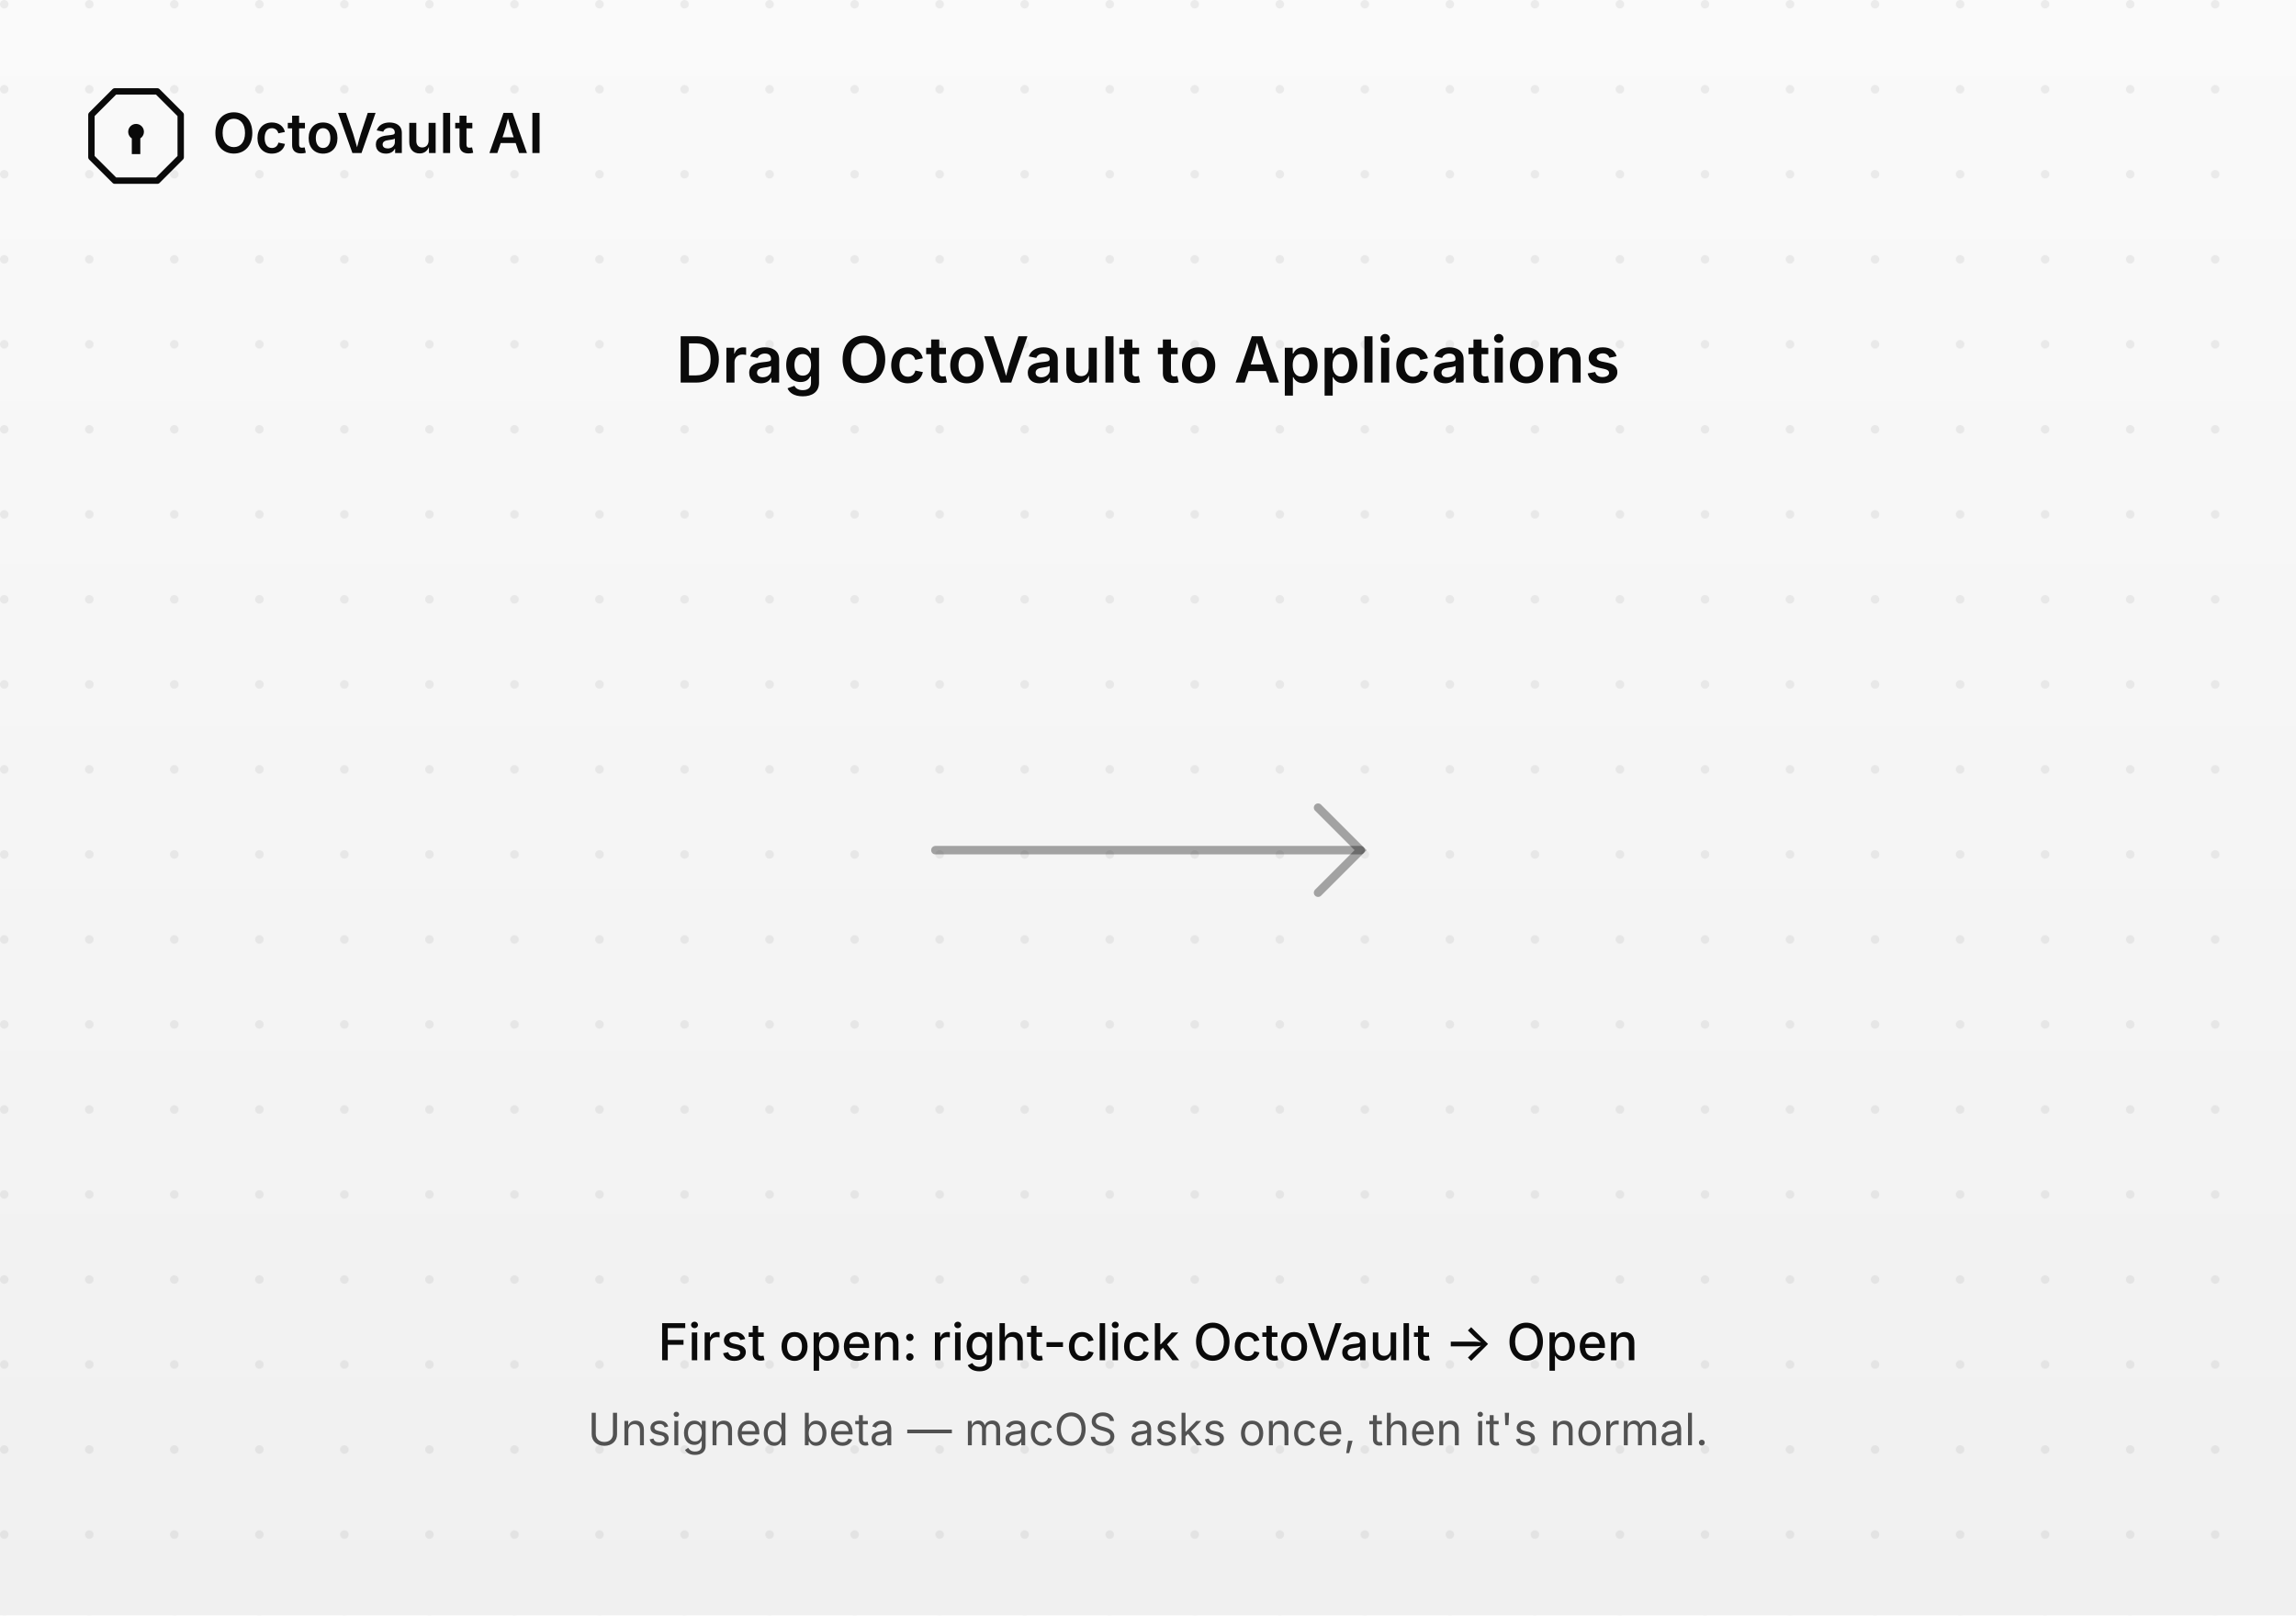
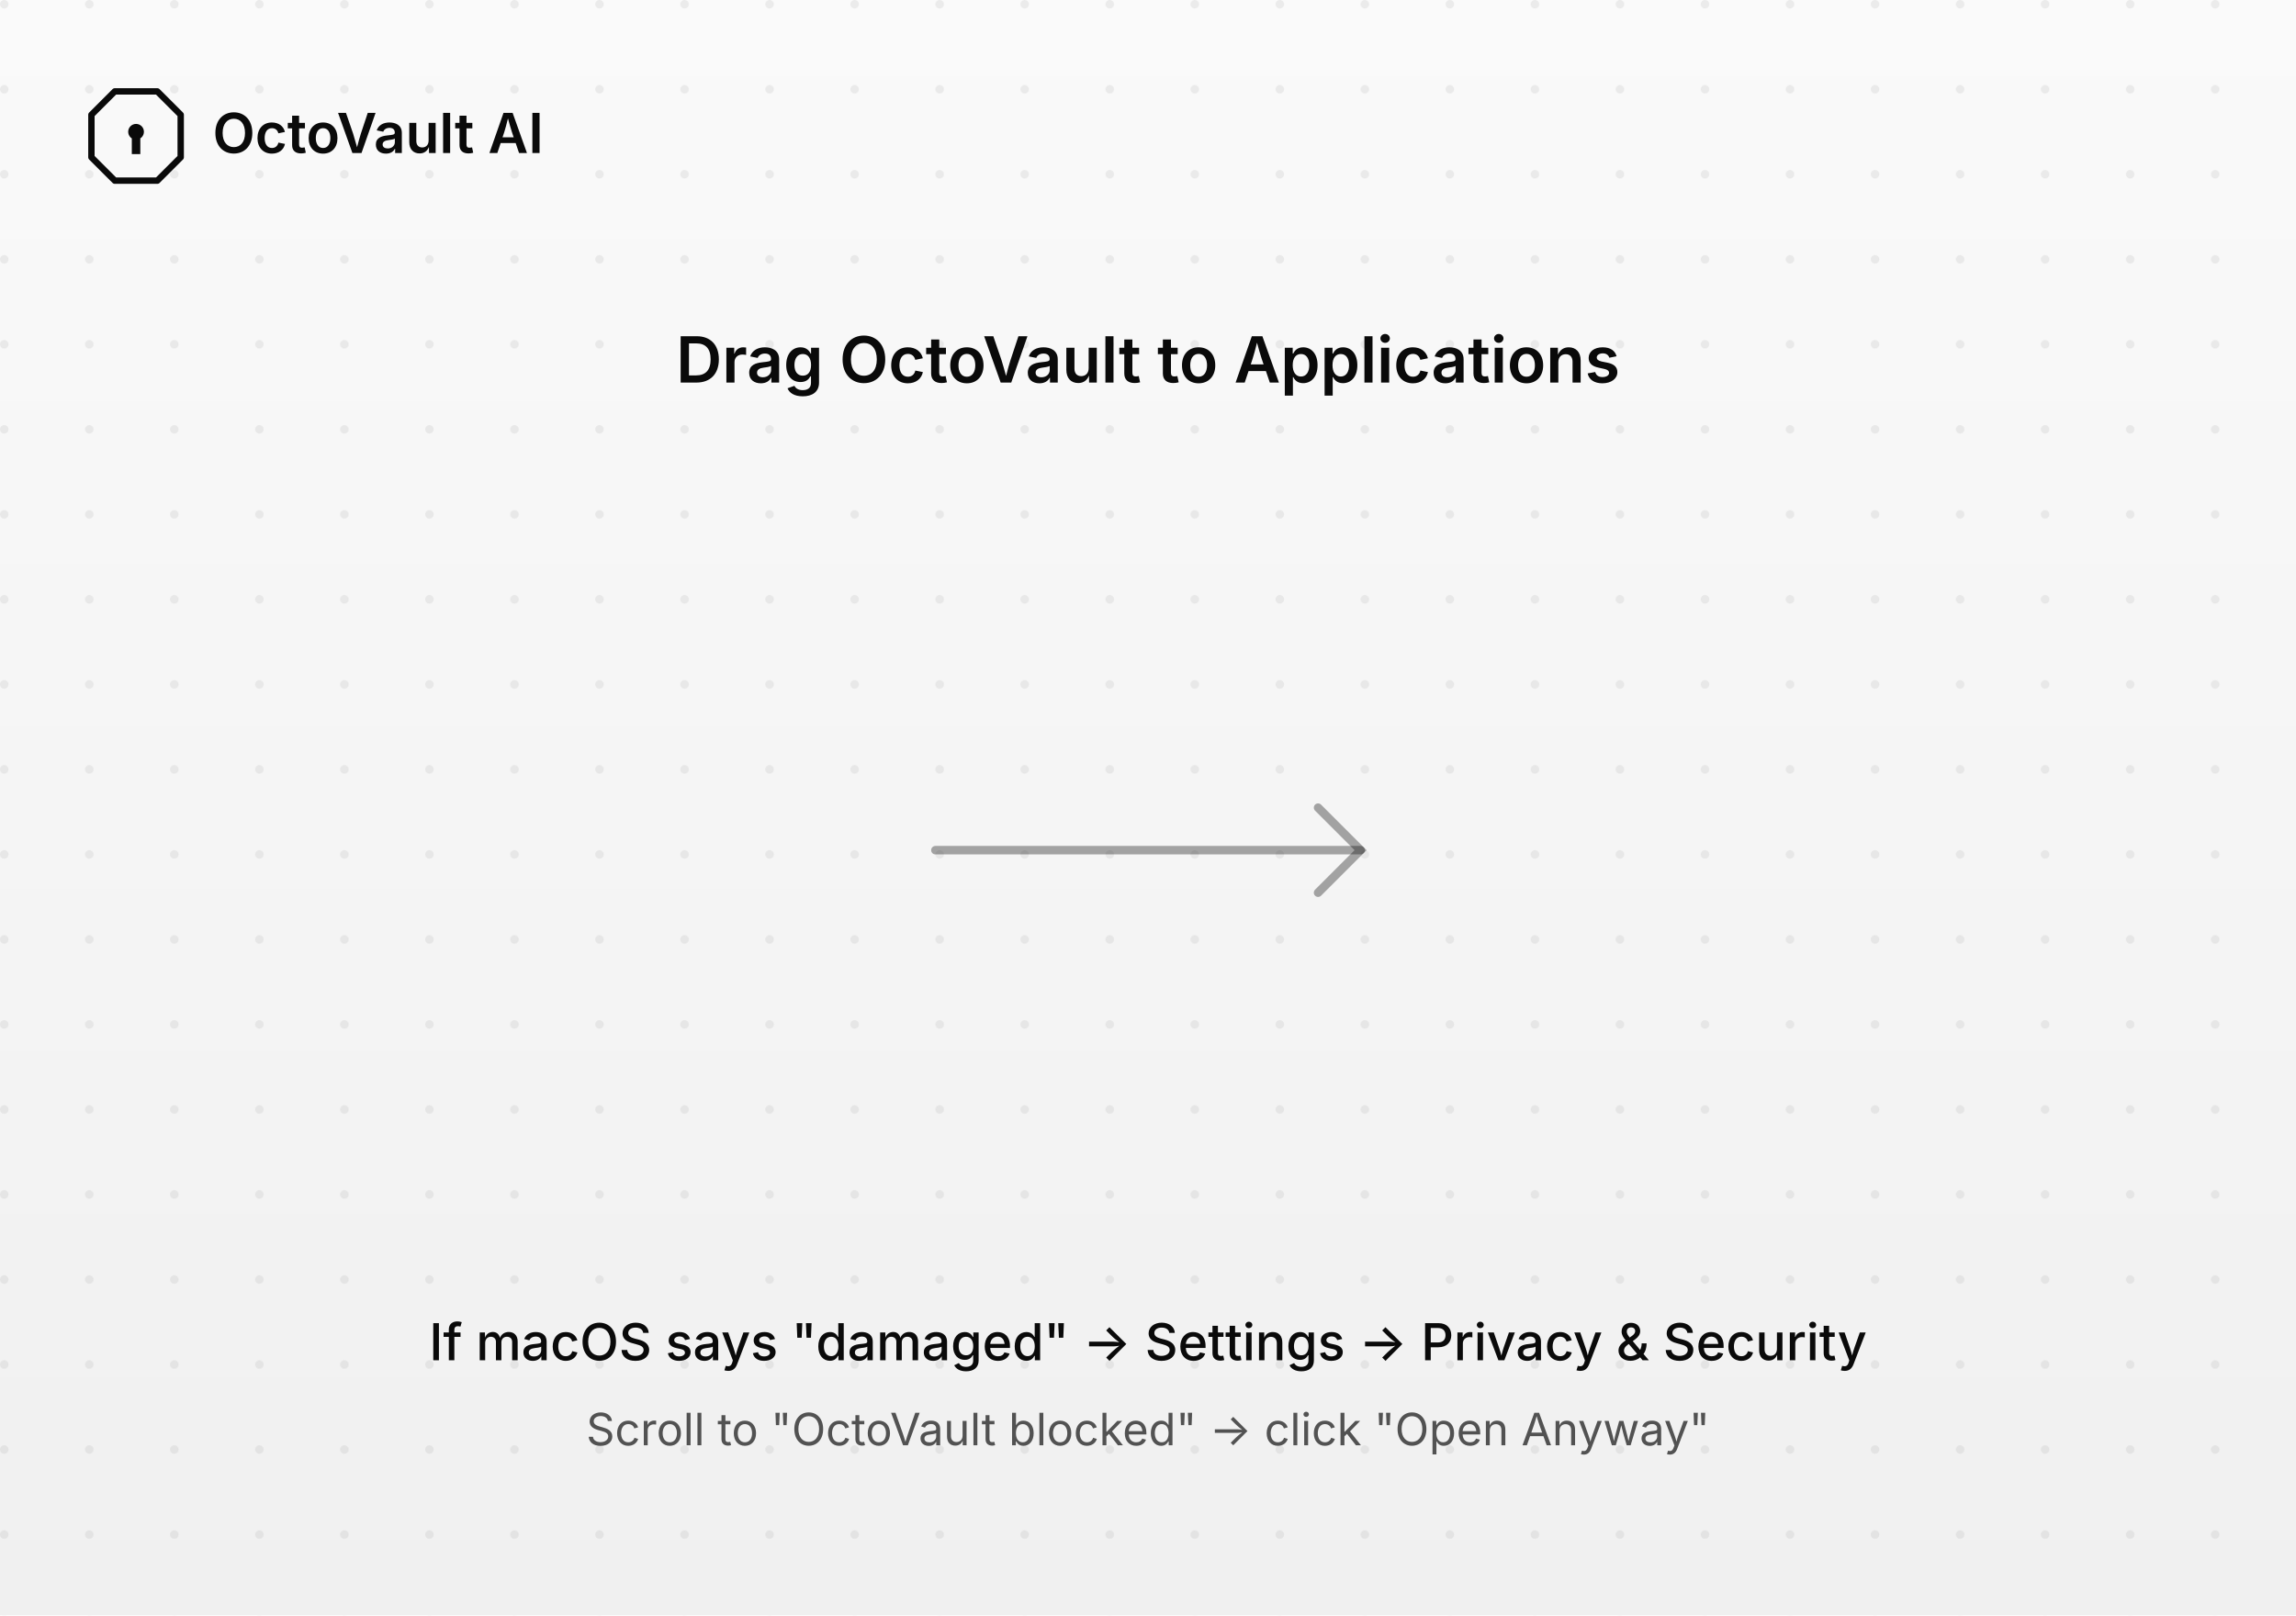
<svg xmlns="http://www.w3.org/2000/svg" viewBox="0 0 540 380" width="540" height="380">
  <defs>
    <linearGradient id="bg" x1="0" y1="0" x2="0" y2="1">
      <stop offset="0%" stop-color="#fafafa" />
      <stop offset="100%" stop-color="#f0f0f0" />
    </linearGradient>
    <pattern id="dots" width="20" height="20" patternUnits="userSpaceOnUse">
      <circle cx="1" cy="1" r="1" fill="#0a0a0a" fill-opacity="0.06" />
    </pattern>
  </defs>
  <rect width="540" height="380" fill="url(#bg)" />
  <rect width="540" height="380" fill="url(#dots)" />
  <g transform="translate(20 20) scale(1.0)">
    <polygon points="7,1.5 17,1.5 22.5,7 22.5,17 17,22.5 7,22.5 1.5,17 1.5,7" fill="none" stroke="#0a0a0a" stroke-width="1.5" stroke-linejoin="round" />
    <circle cx="12" cy="11" r="1.85" fill="#0a0a0a" />
    <path d="M11 12.5 L11 16.25 L13 16.25 L13 12.5 Z" fill="#0a0a0a" />
  </g>
  <text x="50" y="36" font-family="system-ui, -apple-system, sans-serif" font-size="13" font-weight="600" fill="#0a0a0a">OctoVault AI</text>
  <text x="270" y="90" font-family="system-ui, -apple-system, sans-serif" font-size="15" font-weight="600" fill="#0a0a0a" text-anchor="middle">
    Drag OctoVault to Applications
  </text>
  <g stroke="#0a0a0a" stroke-opacity="0.35" fill="none" stroke-width="2" stroke-linecap="round">
    <line x1="220" y1="200" x2="320" y2="200" />
    <polyline points="310,190 320,200 310,210" />
  </g>
  <text x="270" y="320" font-family="system-ui, -apple-system, sans-serif" font-size="12" font-weight="500" fill="#0a0a0a" text-anchor="middle">
-     First open: right-click OctoVault → Open
+     If macOS says "damaged" → Settings → Privacy &amp; Security
  </text>
  <text x="270" y="340" font-family="system-ui, -apple-system, sans-serif" font-size="10.5" fill="#525252" text-anchor="middle">
-     Unsigned beta — macOS asks once, then it's normal.
+     Scroll to "OctoVault blocked" → click "Open Anyway"
  </text>
</svg>
